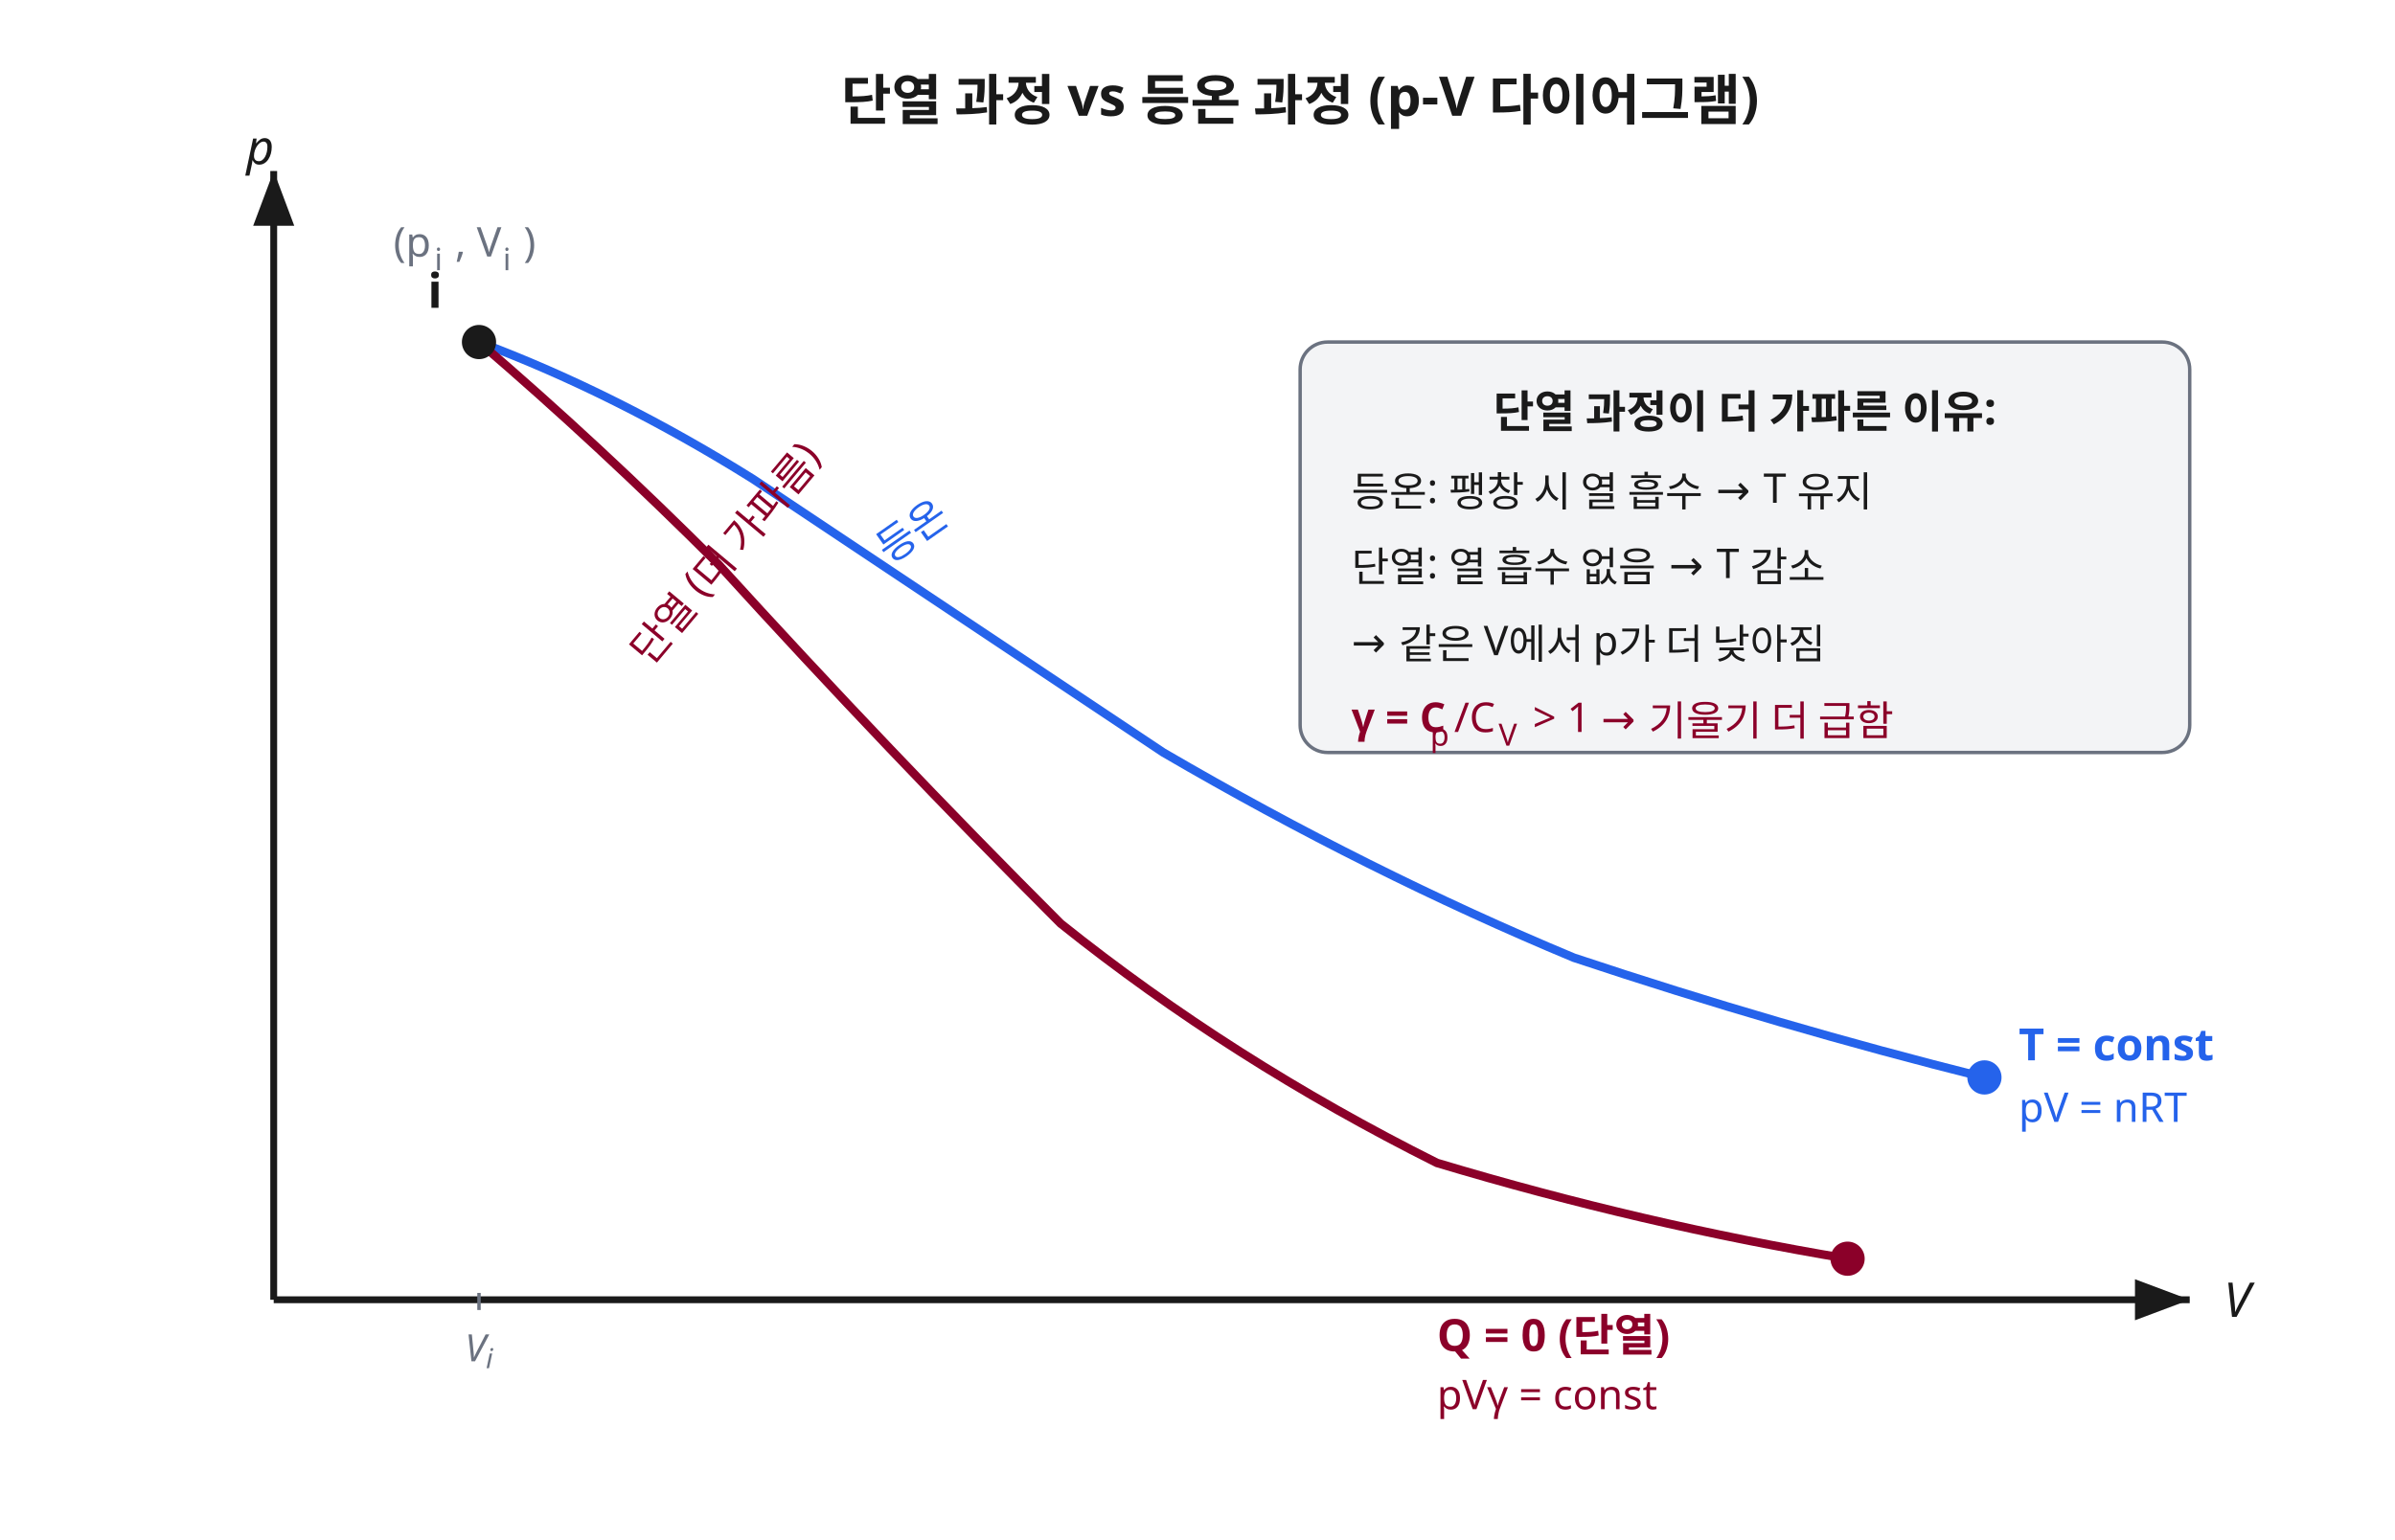
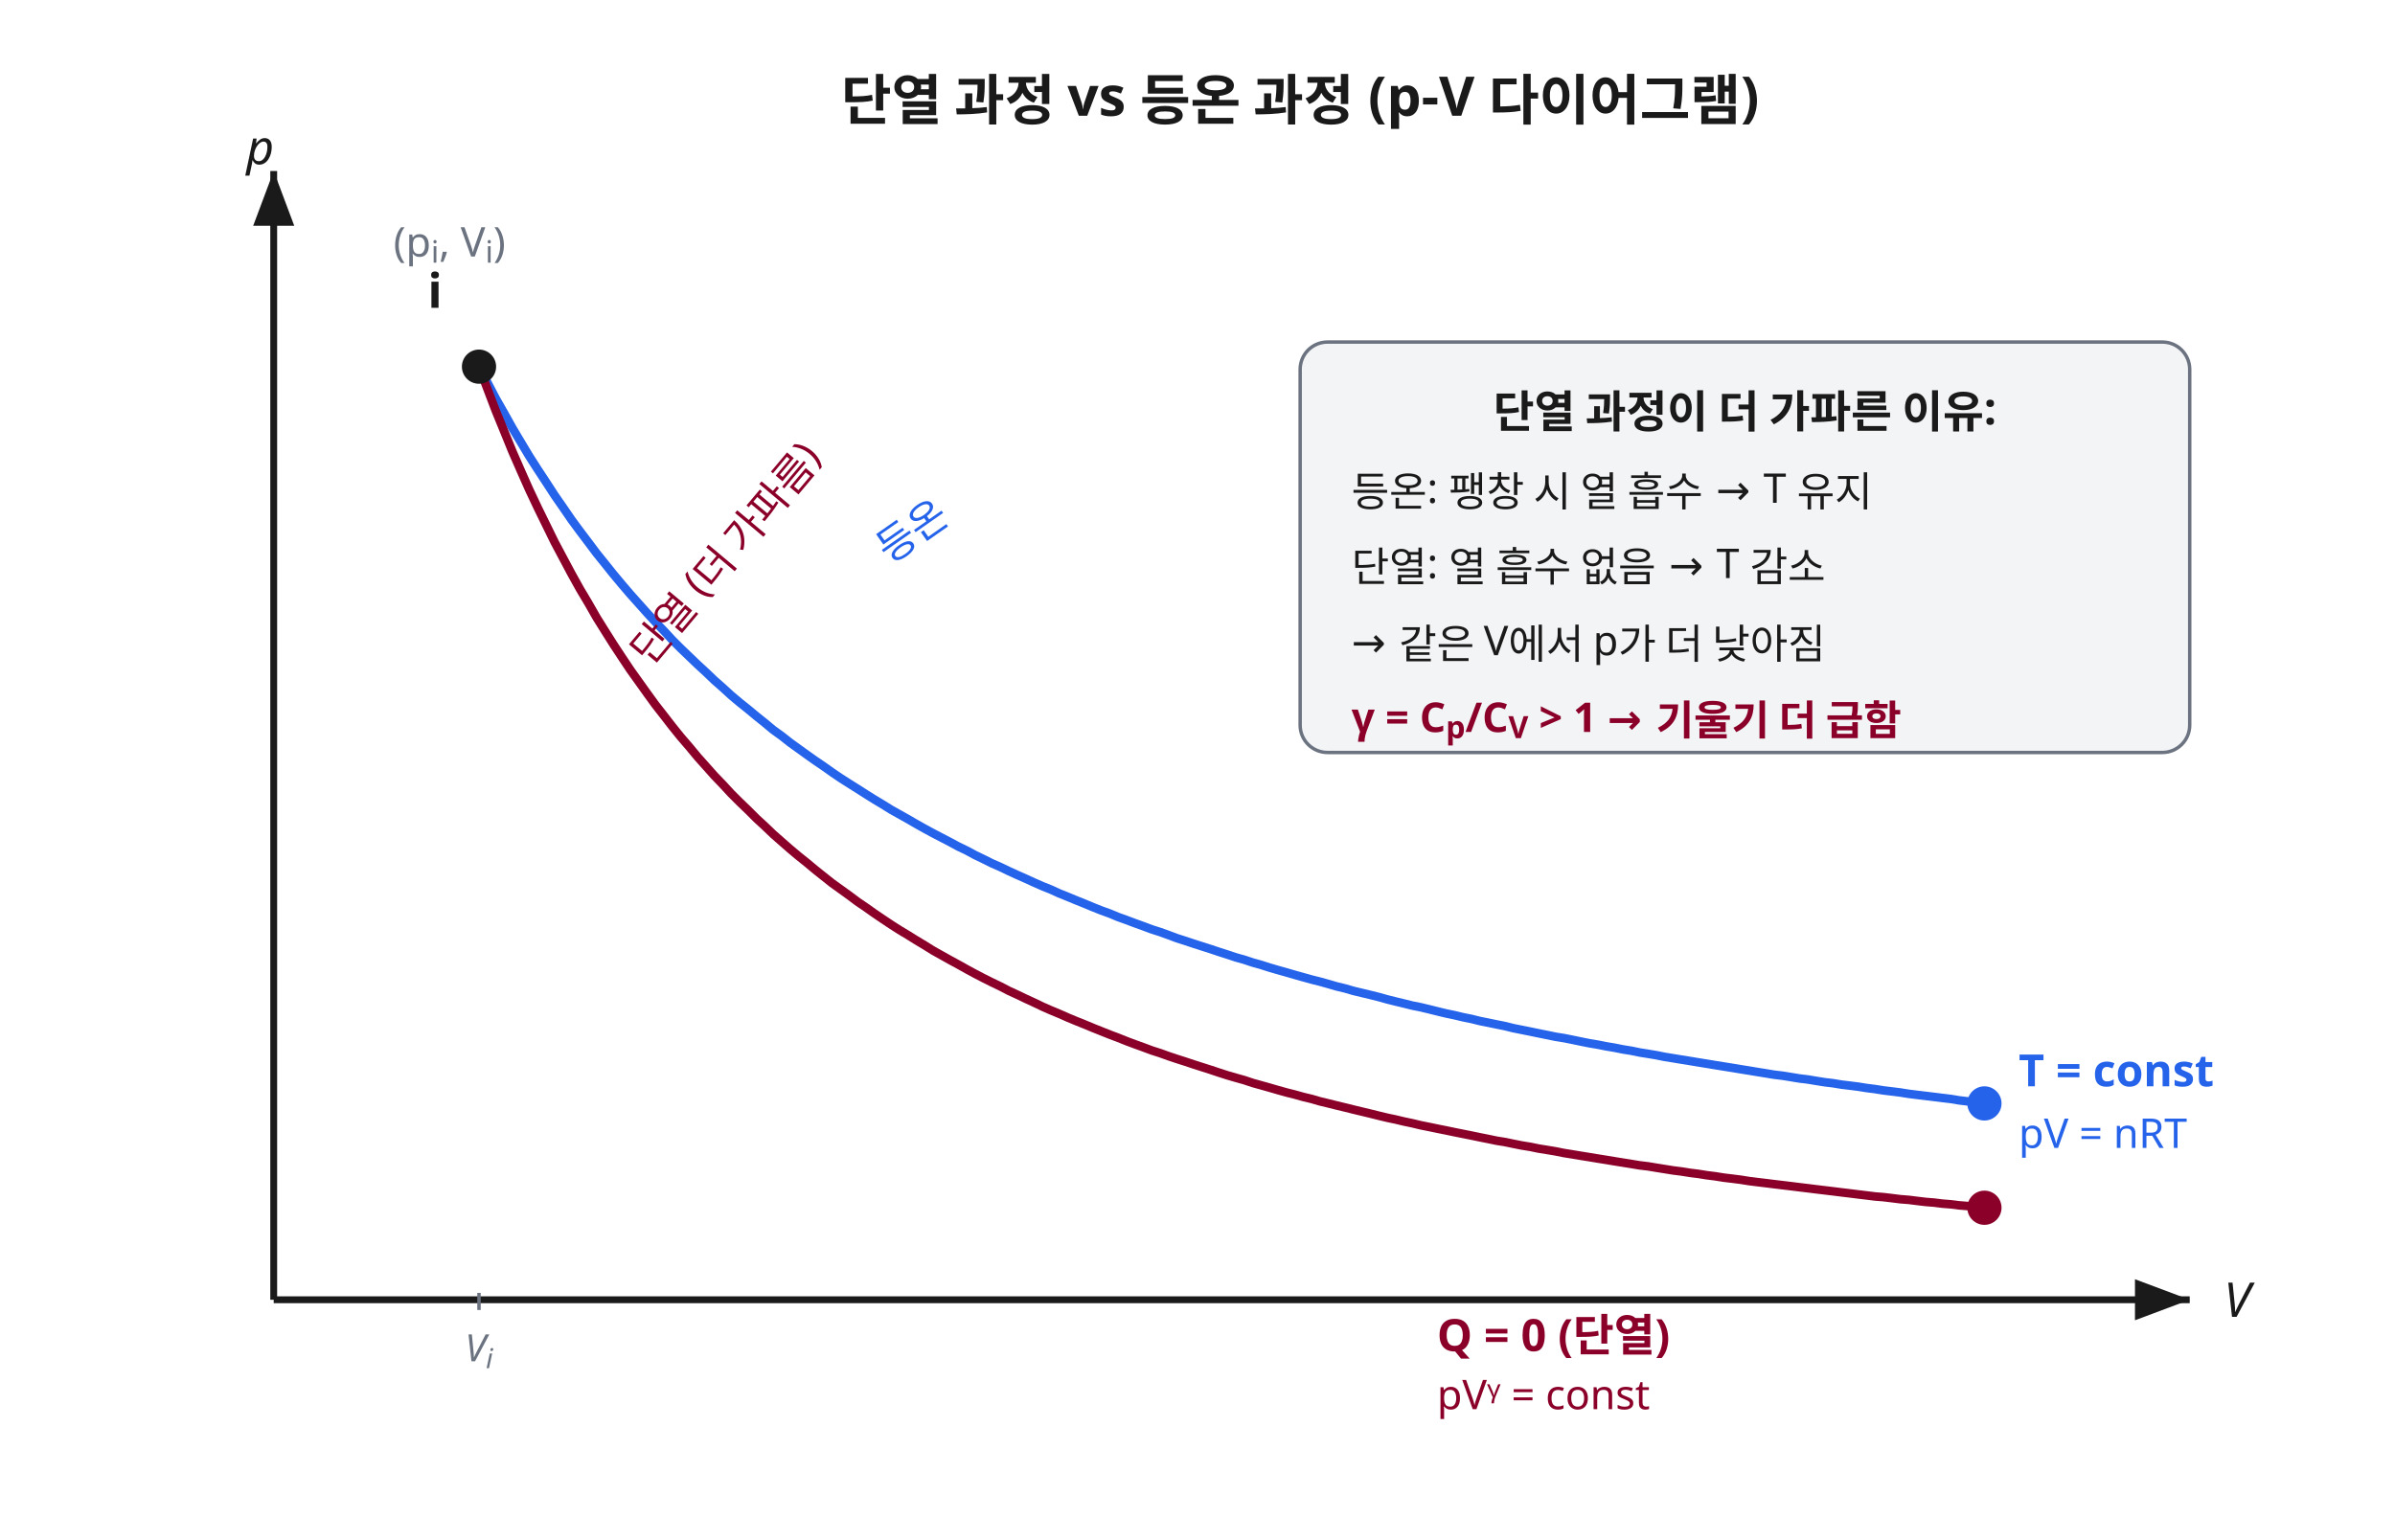
<svg xmlns="http://www.w3.org/2000/svg" viewBox="0 0 700 450" font-family="sans-serif">
  <defs>
    <marker id="axA" markerWidth="8" markerHeight="6" refX="8" refY="3" orient="auto">
      <polygon points="0 0, 8 3, 0 6" fill="#1a1a1a" />
    </marker>
  </defs>
  <text x="380" y="35" text-anchor="middle" font-size="16" font-weight="bold" fill="#1a1a1a">단열 과정 vs 등온 과정 (p-V 다이어그램)</text>
  <line x1="80" y1="380" x2="640" y2="380" stroke="#1a1a1a" stroke-width="2" marker-end="url(#axA)" />
  <line x1="80" y1="380" x2="80" y2="50" stroke="#1a1a1a" stroke-width="2" marker-end="url(#axA)" />
  <text x="650" y="385" font-size="14" font-style="italic" fill="#1a1a1a">V</text>
  <text x="72" y="48" font-size="14" font-style="italic" fill="#1a1a1a">p</text>
-   <path d="M140,100 Q180,115 220,140 Q280,180 340,220 Q400,255 460,280 Q520,300 580,315" fill="none" stroke="#2563EB" stroke-width="2.5" />
-   <path d="M140,100 Q175,130 210,165 Q260,220 310,270 Q360,310 420,340 Q480,358 540,368" fill="none" stroke="#8B0029" stroke-width="2.5" />
-   <circle cx="140" cy="100" r="5" fill="#1a1a1a" />
+   <path d="M 140.0,107.2 L 142.5,111.9 L 144.9,116.5 L 147.4,120.9 L 149.8,125.2 L 152.3,129.4 L 154.7,133.4 L 157.2,137.3 L 159.7,141.1 L 162.1,144.8 L 164.6,148.4 L 167.0,151.9 L 169.5,155.3 L 172.0,158.6 L 174.4,161.8 L 176.9,164.9 L 179.3,167.9 L 181.8,170.9 L 184.2,173.7 L 186.7,176.5 L 189.2,179.3 L 191.6,181.9 L 194.1,184.5 L 196.5,187.1 L 199.0,189.6 L 201.5,192.0 L 203.9,194.3 L 206.4,196.6 L 208.8,198.9 L 211.3,201.1 L 213.7,203.3 L 216.2,205.4 L 218.7,207.4 L 221.1,209.4 L 223.6,211.4 L 226.0,213.4 L 228.5,215.2 L 230.9,217.1 L 233.4,218.9 L 235.9,220.7 L 238.3,222.4 L 240.8,224.1 L 243.2,225.8 L 245.7,227.5 L 248.2,229.1 L 250.6,230.6 L 253.1,232.2 L 255.5,233.7 L 258.0,235.2 L 260.4,236.7 L 262.9,238.1 L 265.4,239.5 L 267.8,240.9 L 270.3,242.3 L 272.7,243.6 L 275.2,244.9 L 277.7,246.2 L 280.1,247.5 L 282.6,248.7 L 285.0,250.0 L 287.5,251.2 L 289.9,252.4 L 292.4,253.5 L 294.9,254.7 L 297.3,255.8 L 299.8,256.9 L 302.2,258.0 L 304.7,259.1 L 307.2,260.1 L 309.6,261.2 L 312.1,262.2 L 314.5,263.2 L 317.0,264.2 L 319.4,265.2 L 321.9,266.2 L 324.4,267.1 L 326.8,268.1 L 329.3,269.0 L 331.7,269.9 L 334.2,270.8 L 336.6,271.7 L 339.1,272.5 L 341.6,273.4 L 344.0,274.3 L 346.5,275.1 L 348.9,275.9 L 351.4,276.7 L 353.9,277.5 L 356.3,278.3 L 358.8,279.1 L 361.2,279.9 L 363.7,280.6 L 366.1,281.4 L 368.6,282.1 L 371.1,282.9 L 373.5,283.6 L 376.0,284.3 L 378.4,285.0 L 380.9,285.7 L 383.4,286.4 L 385.8,287.0 L 388.3,287.7 L 390.7,288.4 L 393.2,289.0 L 395.6,289.7 L 398.1,290.3 L 400.6,290.9 L 403.0,291.5 L 405.5,292.2 L 407.9,292.8 L 410.4,293.4 L 412.8,294.0 L 415.3,294.5 L 417.8,295.1 L 420.2,295.7 L 422.7,296.3 L 425.1,296.8 L 427.6,297.4 L 430.1,297.9 L 432.5,298.5 L 435.0,299.0 L 437.4,299.5 L 439.9,300.0 L 442.3,300.6 L 444.8,301.1 L 447.3,301.6 L 449.7,302.1 L 452.2,302.6 L 454.6,303.1 L 457.1,303.5 L 459.6,304.0 L 462.0,304.5 L 464.5,305.0 L 466.9,305.4 L 469.4,305.9 L 471.8,306.3 L 474.3,306.8 L 476.8,307.2 L 479.2,307.7 L 481.7,308.1 L 484.1,308.5 L 486.6,309.0 L 489.1,309.4 L 491.5,309.8 L 494.0,310.2 L 496.4,310.6 L 498.9,311.0 L 501.3,311.4 L 503.8,311.8 L 506.3,312.2 L 508.7,312.6 L 511.2,313.0 L 513.6,313.4 L 516.1,313.8 L 518.5,314.2 L 521.0,314.5 L 523.5,314.9 L 525.9,315.3 L 528.4,315.6 L 530.8,316.0 L 533.3,316.4 L 535.8,316.7 L 538.2,317.1 L 540.7,317.4 L 543.1,317.7 L 545.6,318.1 L 548.0,318.4 L 550.5,318.8 L 553.0,319.1 L 555.4,319.4 L 557.9,319.8 L 560.3,320.1 L 562.8,320.4 L 565.3,320.7 L 567.7,321.0 L 570.2,321.3 L 572.6,321.7 L 575.1,322.0 L 577.5,322.3 L 580.0,322.6" fill="none" stroke="#2563EB" stroke-width="2.5" />
+   <path d="M 140.0,107.2 L 142.5,113.8 L 144.9,120.1 L 147.4,126.2 L 149.8,132.1 L 152.3,137.8 L 154.7,143.2 L 157.2,148.5 L 159.7,153.6 L 162.1,158.5 L 164.6,163.2 L 167.0,167.7 L 169.5,172.2 L 172.0,176.4 L 174.4,180.6 L 176.9,184.6 L 179.3,188.4 L 181.8,192.2 L 184.2,195.8 L 186.7,199.3 L 189.2,202.8 L 191.6,206.1 L 194.1,209.3 L 196.5,212.4 L 199.0,215.5 L 201.5,218.4 L 203.9,221.3 L 206.4,224.1 L 208.8,226.8 L 211.3,229.4 L 213.7,232.0 L 216.2,234.5 L 218.7,236.9 L 221.1,239.3 L 223.6,241.6 L 226.0,243.9 L 228.5,246.1 L 230.9,248.2 L 233.4,250.3 L 235.9,252.3 L 238.3,254.3 L 240.8,256.3 L 243.2,258.2 L 245.7,260.0 L 248.2,261.8 L 250.6,263.6 L 253.1,265.3 L 255.5,267.0 L 258.0,268.7 L 260.4,270.3 L 262.9,271.9 L 265.4,273.4 L 267.8,274.9 L 270.3,276.4 L 272.7,277.9 L 275.2,279.3 L 277.7,280.7 L 280.1,282.0 L 282.6,283.4 L 285.0,284.7 L 287.5,286.0 L 289.9,287.2 L 292.4,288.4 L 294.9,289.7 L 297.3,290.8 L 299.8,292.0 L 302.2,293.1 L 304.7,294.3 L 307.2,295.4 L 309.6,296.4 L 312.1,297.5 L 314.5,298.5 L 317.0,299.5 L 319.4,300.5 L 321.9,301.5 L 324.4,302.5 L 326.8,303.4 L 329.3,304.4 L 331.7,305.3 L 334.2,306.2 L 336.6,307.1 L 339.1,307.9 L 341.6,308.8 L 344.0,309.6 L 346.5,310.4 L 348.9,311.2 L 351.4,312.0 L 353.9,312.8 L 356.3,313.6 L 358.8,314.4 L 361.2,315.1 L 363.7,315.8 L 366.1,316.6 L 368.6,317.3 L 371.1,318.0 L 373.5,318.7 L 376.0,319.4 L 378.4,320.0 L 380.9,320.7 L 383.4,321.3 L 385.8,322.0 L 388.3,322.6 L 390.7,323.2 L 393.2,323.8 L 395.6,324.4 L 398.1,325.0 L 400.6,325.6 L 403.0,326.2 L 405.5,326.8 L 407.9,327.3 L 410.4,327.9 L 412.8,328.4 L 415.3,329.0 L 417.8,329.5 L 420.2,330.0 L 422.7,330.5 L 425.1,331.0 L 427.6,331.5 L 430.1,332.0 L 432.5,332.5 L 435.0,333.0 L 437.4,333.5 L 439.9,333.9 L 442.3,334.4 L 444.8,334.9 L 447.3,335.3 L 449.7,335.8 L 452.2,336.2 L 454.6,336.6 L 457.1,337.1 L 459.6,337.5 L 462.0,337.9 L 464.5,338.3 L 466.9,338.7 L 469.4,339.1 L 471.8,339.5 L 474.3,339.9 L 476.8,340.3 L 479.2,340.7 L 481.7,341.0 L 484.1,341.4 L 486.6,341.8 L 489.1,342.2 L 491.5,342.5 L 494.0,342.9 L 496.4,343.2 L 498.9,343.6 L 501.3,343.9 L 503.8,344.3 L 506.3,344.6 L 508.7,344.9 L 511.2,345.3 L 513.6,345.6 L 516.1,345.9 L 518.5,346.2 L 521.0,346.5 L 523.5,346.8 L 525.9,347.1 L 528.4,347.4 L 530.8,347.7 L 533.3,348.0 L 535.8,348.3 L 538.2,348.6 L 540.7,348.9 L 543.1,349.2 L 545.6,349.5 L 548.0,349.8 L 550.5,350.0 L 553.0,350.3 L 555.4,350.6 L 557.9,350.8 L 560.3,351.1 L 562.8,351.4 L 565.3,351.6 L 567.7,351.9 L 570.2,352.1 L 572.6,352.4 L 575.1,352.6 L 577.5,352.9 L 580.0,353.1" fill="none" stroke="#8B0029" stroke-width="2.5" />
+   <circle cx="140" cy="107.2" r="5" fill="#1a1a1a" />
  <text x="125" y="90" font-size="14" font-weight="bold" fill="#1a1a1a">i</text>
-   <text x="115" y="75" font-size="12" fill="#6B7280">(p</text>
-   <text x="127" y="79" font-size="9" fill="#6B7280">i</text>
-   <text x="133" y="75" font-size="12" fill="#6B7280">, V</text>
-   <text x="147" y="79" font-size="9" fill="#6B7280">i</text>
-   <text x="153" y="75" font-size="12" fill="#6B7280">)</text>
-   <circle cx="580" cy="315" r="5" fill="#2563EB" />
-   <text x="590" y="310" font-size="13" font-weight="bold" fill="#2563EB">T = const</text>
-   <text x="590" y="328" font-size="12" fill="#2563EB">pV = nRT</text>
-   <circle cx="540" cy="368" r="5" fill="#8B0029" />
+   <text x="115" y="75" font-size="12" fill="#6B7280">(p<tspan font-size="9" baseline-shift="sub">i</tspan>, V<tspan font-size="9" baseline-shift="sub">i</tspan>)</text>
+   <circle cx="580" cy="322.6" r="5" fill="#2563EB" />
+   <text x="590" y="317.6" font-size="13" font-weight="bold" fill="#2563EB">T = const</text>
+   <text x="590" y="335.6" font-size="12" fill="#2563EB">pV = nRT</text>
+   <circle cx="580" cy="353.1" r="5" fill="#8B0029" />
  <text x="420" y="395" font-size="13" font-weight="bold" fill="#8B0029">Q = 0 (단열)</text>
-   <text x="420" y="412" font-size="12" fill="#8B0029">pVγ = const</text>
+   <text x="420" y="412" font-size="12" fill="#8B0029">pVᵞ = const</text>
  <text x="190" y="195" font-size="12" fill="#8B0029" transform="rotate(-50, 190, 195)">단열 (더 가파름)</text>
  <text x="260" y="165" font-size="12" fill="#2563EB" transform="rotate(-35, 260, 165)">등온</text>
  <rect x="380" y="100" width="260" height="120" rx="8" fill="#F3F4F6" stroke="#6B7280" stroke-width="1" />
  <text x="510" y="125" text-anchor="middle" font-size="13" font-weight="bold" fill="#1a1a1a">단열 과정이 더 가파른 이유:</text>
  <text x="395" y="148" font-size="12" fill="#1a1a1a">등온: 팽창 시 열 흡수 → T 유지</text>
  <text x="395" y="170" font-size="12" fill="#1a1a1a">단열: 열 흡수 없음 → T 감소</text>
  <text x="395" y="192" font-size="12" fill="#1a1a1a">→ 같은 V에서 p가 더 낮아짐</text>
-   <text x="395" y="214" font-size="12" fill="#8B0029" font-weight="bold">γ = C</text>
-   <text x="418" y="218" font-size="9" fill="#8B0029">p</text>
-   <text x="425" y="214" font-size="12" fill="#8B0029">/C</text>
-   <text x="438" y="218" font-size="9" fill="#8B0029">V</text>
-   <text x="448" y="214" font-size="12" fill="#8B0029"> &gt; 1 → 기울기 더 급함</text>
+   <text x="395" y="214" font-size="12" fill="#8B0029" font-weight="bold">γ = C<tspan font-size="9" baseline-shift="sub">p</tspan>/C<tspan font-size="9" baseline-shift="sub">V</tspan> &gt; 1 → 기울기 더 급함</text>
  <line x1="140" y1="378" x2="140" y2="383" stroke="#6B7280" stroke-width="1" />
  <text x="140" y="398" text-anchor="middle" font-size="11" font-style="italic" fill="#6B7280">V<tspan font-size="8" dy="2">i</tspan>
  </text>
</svg>
